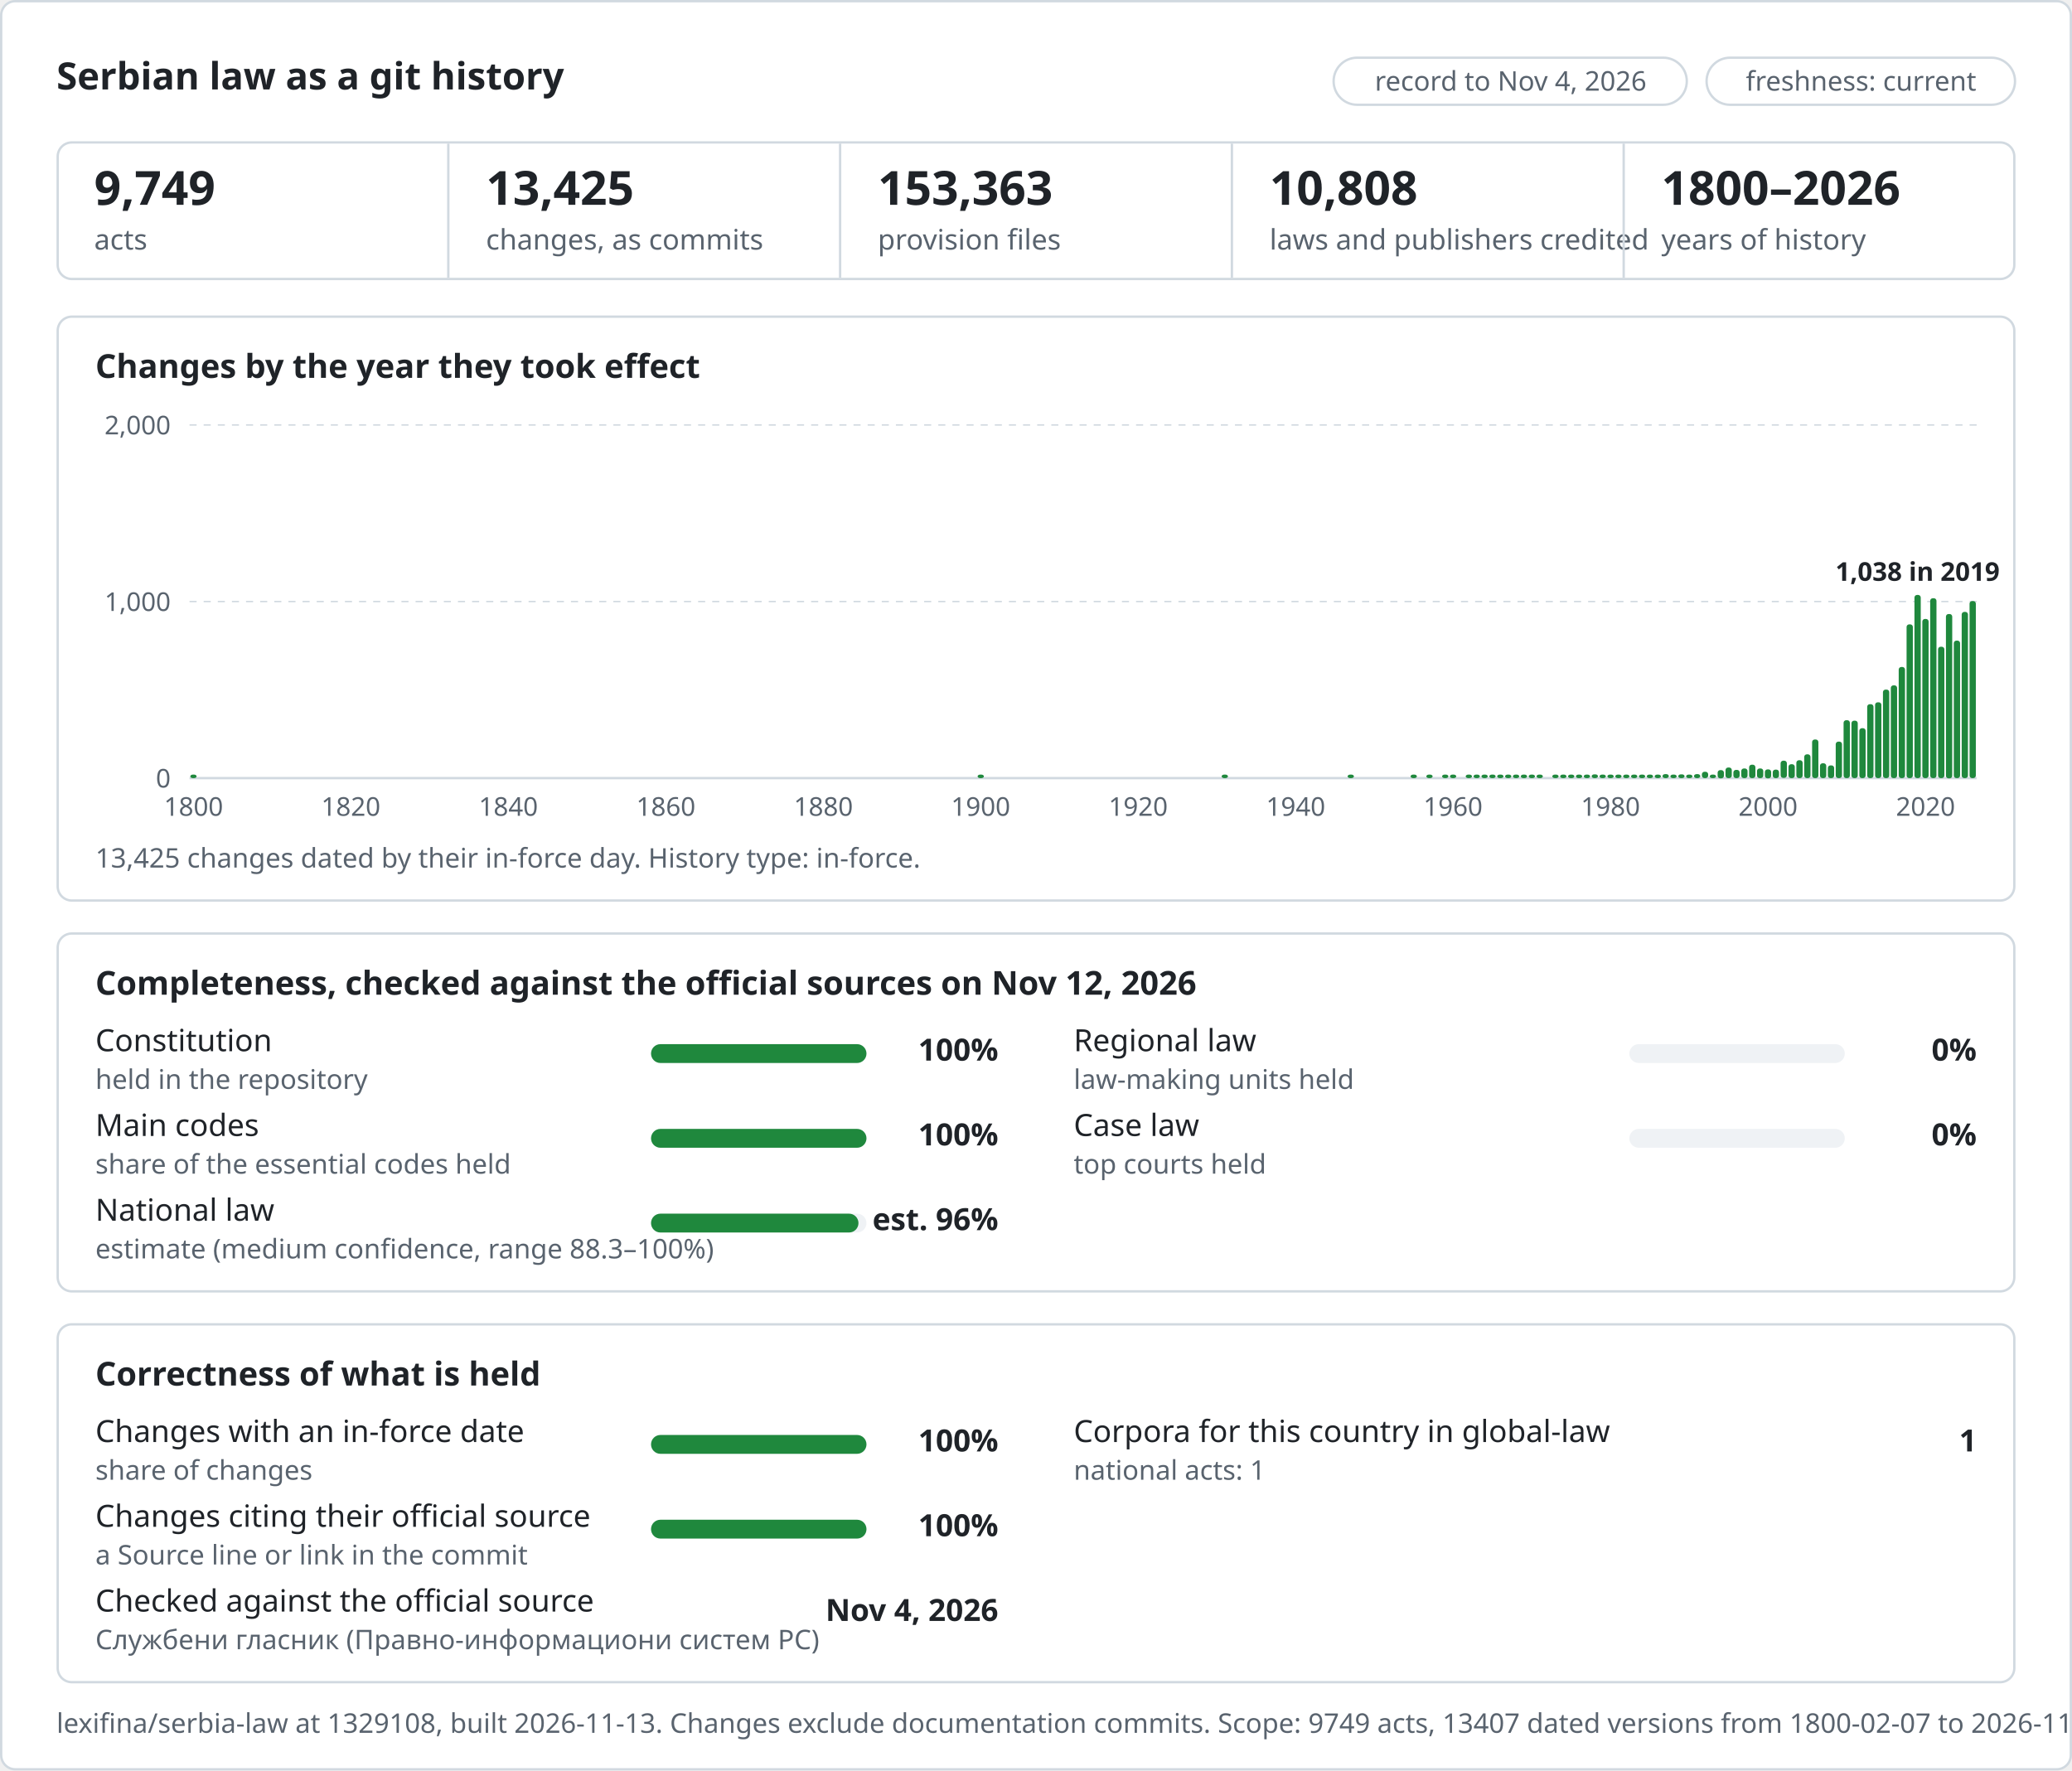
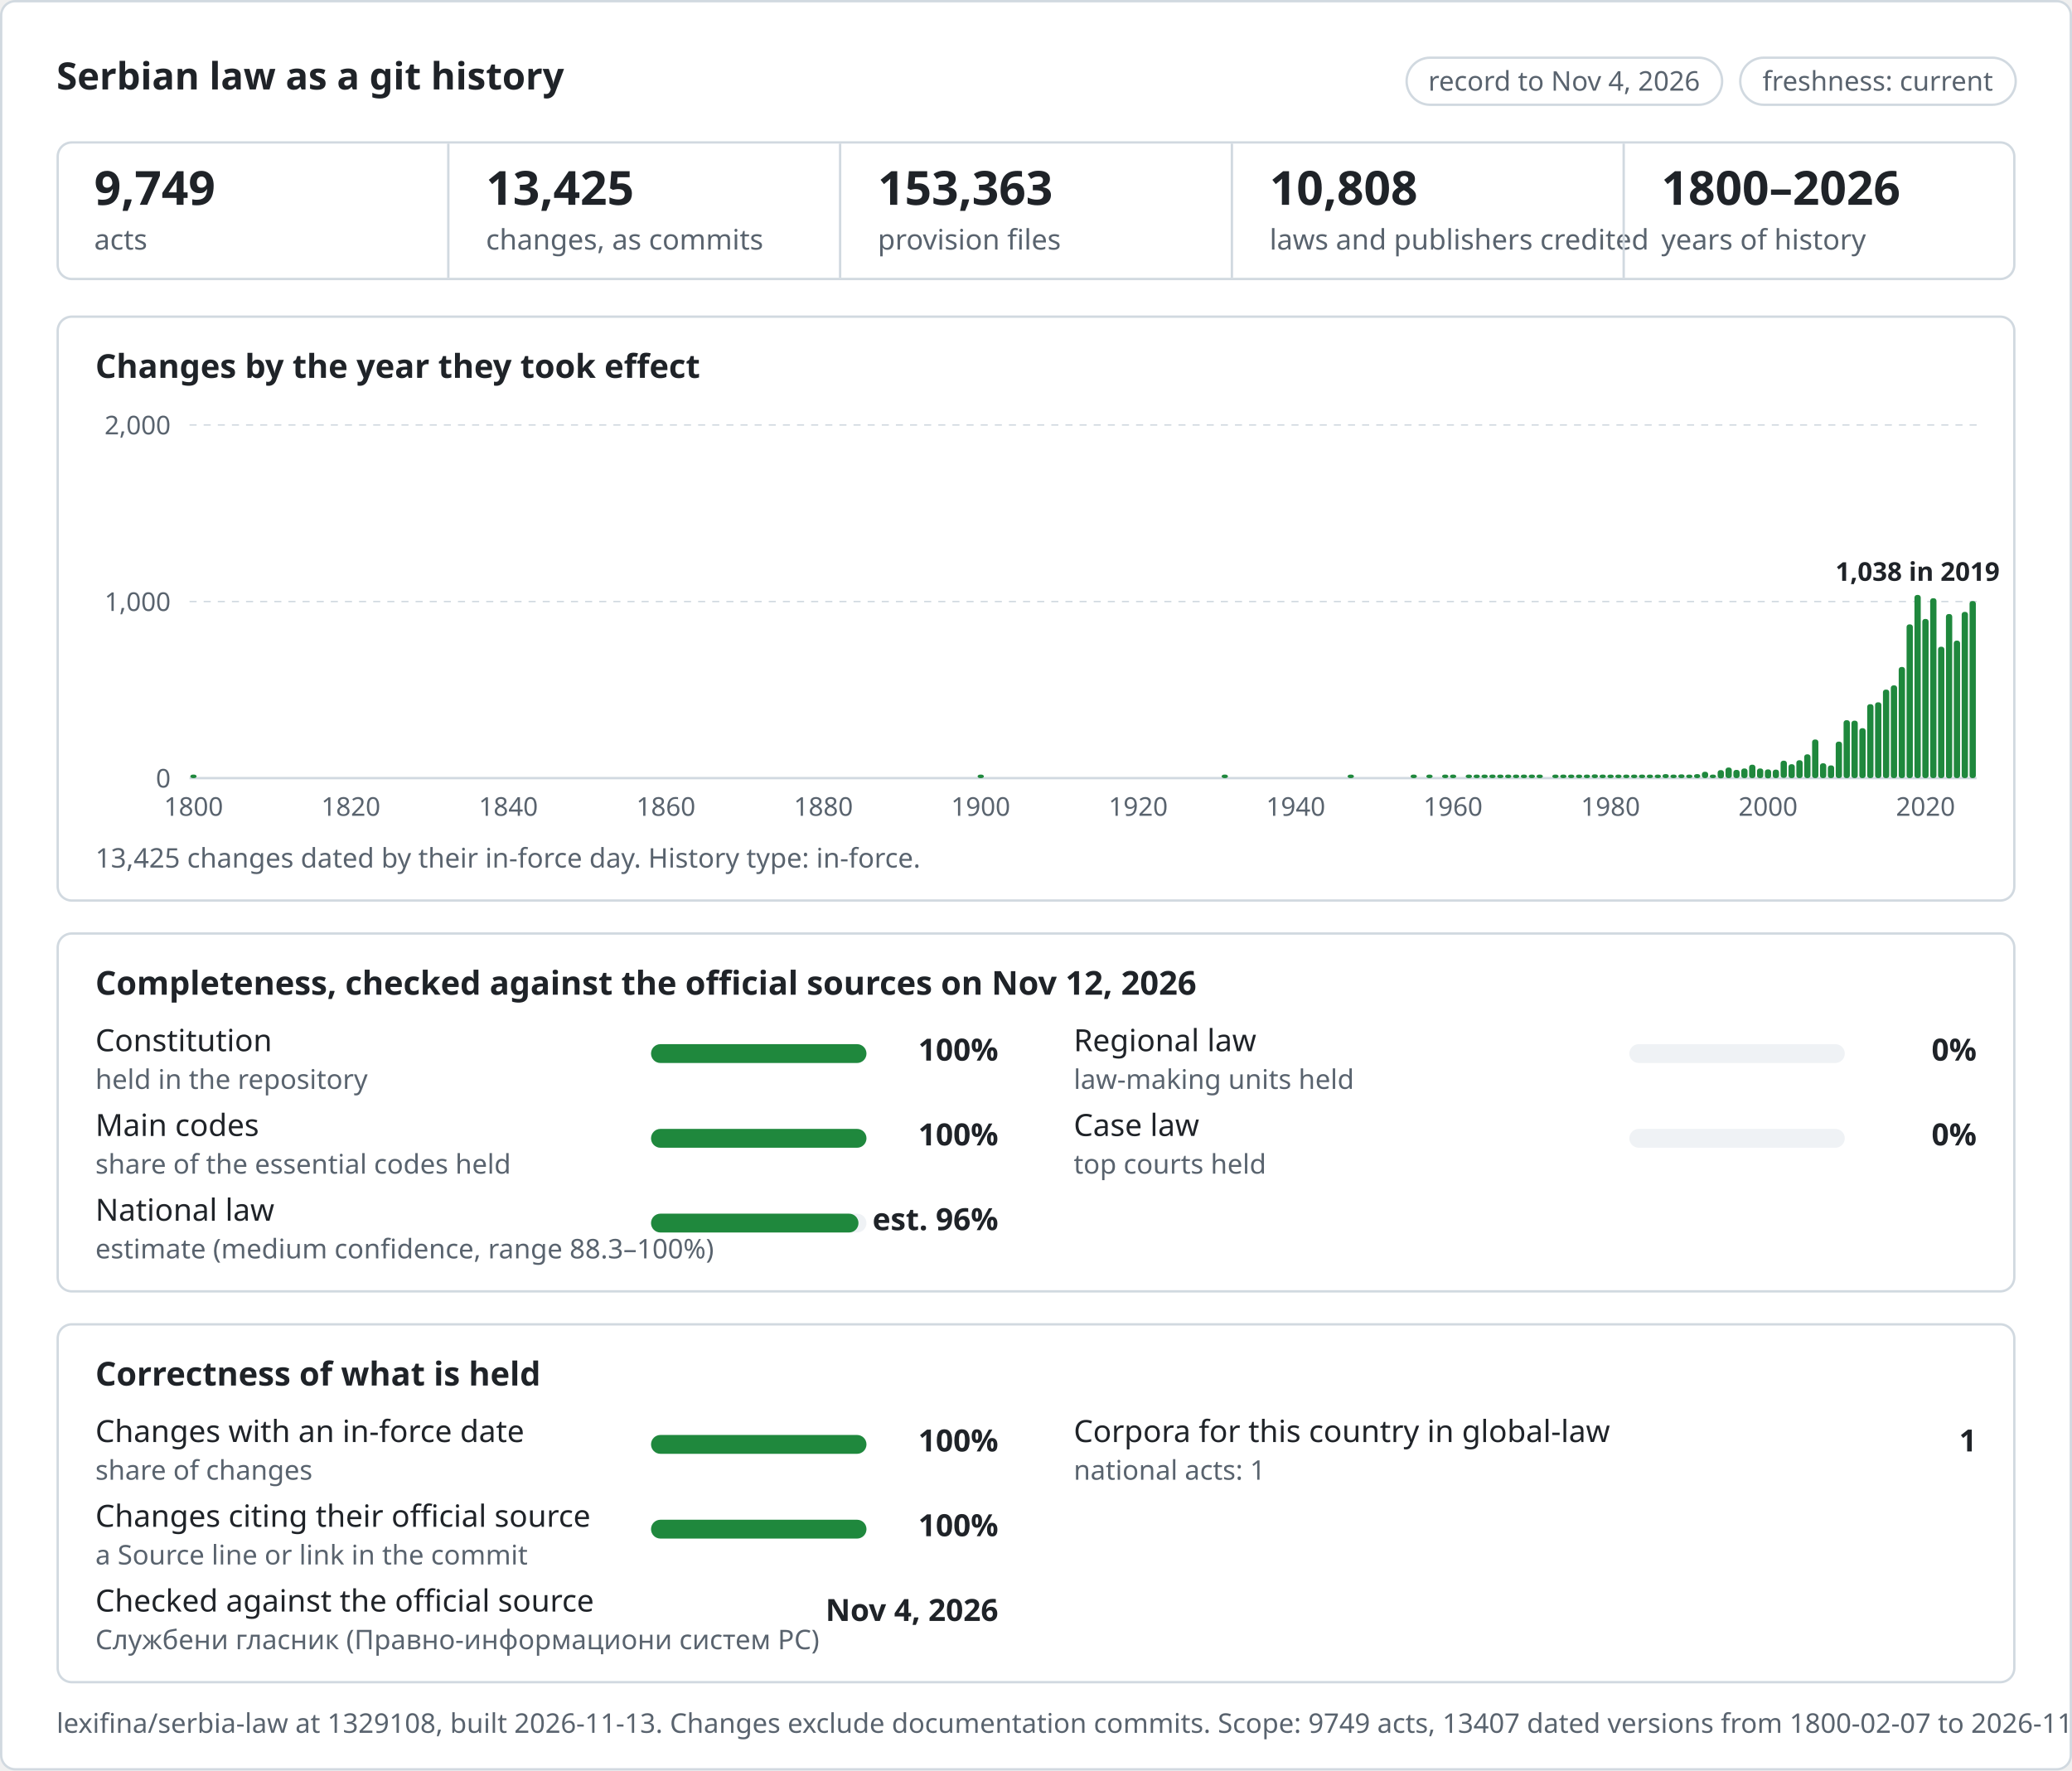
<svg xmlns="http://www.w3.org/2000/svg" width="880" height="752" viewBox="0 0 880 752" font-family="-apple-system,BlinkMacSystemFont,Segoe UI,Noto Sans,Helvetica,Arial,sans-serif">
  <rect x="0.5" y="0.5" width="879" height="751" rx="6" fill="#ffffff" stroke="#d1d9e0" />
  <text x="24" y="38" font-size="16" font-weight="600" fill="#1f2328">Serbian law as a git history</text>
-   <rect x="566.4" y="24.5" width="150" height="20" rx="10" fill="none" stroke="#d1d9e0" />
-   <text x="641.6" y="38.5" font-size="11.5" font-weight="500" text-anchor="middle" fill="#59636e">record to Nov 4, 2026</text>
-   <rect x="724.8" y="24.5" width="131" height="20" rx="10" fill="none" stroke="#d1d9e0" />
-   <text x="790.4" y="38.5" font-size="11.5" font-weight="500" text-anchor="middle" fill="#59636e">freshness: current</text>
+   <rect x="597.4" y="24.5" width="134" height="20" rx="10" fill="none" stroke="#d1d9e0" />
+   <text x="664.3" y="38.5" font-size="11.5" font-weight="500" text-anchor="middle" fill="#59636e">record to Nov 4, 2026</text>
+   <rect x="739.1" y="24.5" width="117" height="20" rx="10" fill="none" stroke="#d1d9e0" />
+   <text x="797.5" y="38.5" font-size="11.5" font-weight="500" text-anchor="middle" fill="#59636e">freshness: current</text>
  <rect x="24.5" y="60.5" width="831" height="58" rx="6" fill="#ffffff" stroke="#d1d9e0" />
  <text x="40.0" y="87" font-size="20" font-weight="600" fill="#1f2328">9,749</text>
  <text x="40.0" y="106" font-size="12" fill="#59636e">acts</text>
  <line x1="190.4" y1="61" x2="190.4" y2="118" stroke="#d1d9e0" />
  <text x="206.4" y="87" font-size="20" font-weight="600" fill="#1f2328">13,425</text>
  <text x="206.4" y="106" font-size="12" fill="#59636e">changes, as commits</text>
  <line x1="356.8" y1="61" x2="356.8" y2="118" stroke="#d1d9e0" />
  <text x="372.8" y="87" font-size="20" font-weight="600" fill="#1f2328">153,363</text>
  <text x="372.8" y="106" font-size="12" fill="#59636e">provision files</text>
  <line x1="523.2" y1="61" x2="523.2" y2="118" stroke="#d1d9e0" />
  <text x="539.2" y="87" font-size="20" font-weight="600" fill="#1f2328">10,808</text>
-   <text x="539.2" y="106" font-size="12" fill="#59636e">laws and publishers credited</text>
+   <text x="539.2" y="106" font-size="12" fill="#59636e" textLength="142" lengthAdjust="spacingAndGlyphs">laws and publishers credited</text>
  <line x1="689.6" y1="61" x2="689.6" y2="118" stroke="#d1d9e0" />
  <text x="705.6" y="87" font-size="20" font-weight="600" fill="#1f2328">1800–2026</text>
  <text x="705.6" y="106" font-size="12" fill="#59636e">years of history</text>
  <rect x="24.5" y="134.5" width="831" height="248" rx="6" fill="#ffffff" stroke="#d1d9e0" />
  <text x="40.5" y="160.5" font-size="14" font-weight="600" fill="#1f2328">Changes by the year they took effect</text>
  <line x1="80.5" y1="330.5" x2="839.5" y2="330.5" stroke="#d1d9e0" stroke-width="1" />
  <text x="72.5" y="334.5" font-size="11" text-anchor="end" fill="#59636e">0</text>
  <line x1="80.5" y1="255.5" x2="839.5" y2="255.5" stroke="#d1d9e0" stroke-width="0.6" stroke-dasharray="3 3" />
  <text x="72.5" y="259.5" font-size="11" text-anchor="end" fill="#59636e">1,000</text>
  <line x1="80.5" y1="180.5" x2="839.5" y2="180.5" stroke="#d1d9e0" stroke-width="0.6" stroke-dasharray="3 3" />
  <text x="72.5" y="184.5" font-size="11" text-anchor="end" fill="#59636e">2,000</text>
  <rect x="80.83" y="329.0" width="2.67" height="1.5" rx="1.1" fill="#1f883d" />
  <text x="82.2" y="346.5" font-size="11" text-anchor="middle" fill="#59636e">1800</text>
  <text x="149.0" y="346.5" font-size="11" text-anchor="middle" fill="#59636e">1820</text>
  <text x="215.9" y="346.5" font-size="11" text-anchor="middle" fill="#59636e">1840</text>
  <text x="282.8" y="346.5" font-size="11" text-anchor="middle" fill="#59636e">1860</text>
  <text x="349.7" y="346.5" font-size="11" text-anchor="middle" fill="#59636e">1880</text>
  <rect x="415.20" y="329.0" width="2.67" height="1.5" rx="1.1" fill="#1f883d" />
  <text x="416.5" y="346.5" font-size="11" text-anchor="middle" fill="#59636e">1900</text>
  <text x="483.4" y="346.5" font-size="11" text-anchor="middle" fill="#59636e">1920</text>
  <rect x="518.85" y="329.0" width="2.67" height="1.5" rx="1.1" fill="#1f883d" />
  <text x="550.3" y="346.5" font-size="11" text-anchor="middle" fill="#59636e">1940</text>
  <rect x="572.35" y="329.0" width="2.67" height="1.5" rx="1.1" fill="#1f883d" />
  <rect x="599.09" y="329.0" width="2.67" height="1.5" rx="1.1" fill="#1f883d" />
  <rect x="605.78" y="329.0" width="2.67" height="1.5" rx="1.1" fill="#1f883d" />
  <rect x="612.47" y="329.0" width="2.67" height="1.5" rx="1.1" fill="#1f883d" />
  <rect x="615.81" y="329.0" width="2.67" height="1.5" rx="1.1" fill="#1f883d" />
  <text x="617.1" y="346.5" font-size="11" text-anchor="middle" fill="#59636e">1960</text>
  <rect x="622.50" y="329.0" width="2.67" height="1.5" rx="1.1" fill="#1f883d" />
  <rect x="625.84" y="329.0" width="2.67" height="1.5" rx="1.1" fill="#1f883d" />
  <rect x="629.19" y="329.0" width="2.67" height="1.5" rx="1.1" fill="#1f883d" />
  <rect x="632.53" y="329.0" width="2.67" height="1.5" rx="1.1" fill="#1f883d" />
  <rect x="635.87" y="329.0" width="2.67" height="1.5" rx="1.1" fill="#1f883d" />
  <rect x="639.22" y="329.0" width="2.67" height="1.5" rx="1.1" fill="#1f883d" />
  <rect x="642.56" y="329.0" width="2.67" height="1.5" rx="1.1" fill="#1f883d" />
  <rect x="645.90" y="329.0" width="2.67" height="1.5" rx="1.1" fill="#1f883d" />
  <rect x="649.25" y="329.0" width="2.67" height="1.5" rx="1.1" fill="#1f883d" />
  <rect x="652.59" y="329.0" width="2.67" height="1.5" rx="1.1" fill="#1f883d" />
  <rect x="659.28" y="329.0" width="2.67" height="1.5" rx="1.1" fill="#1f883d" />
  <rect x="662.62" y="329.0" width="2.67" height="1.5" rx="1.1" fill="#1f883d" />
  <rect x="665.97" y="329.0" width="2.67" height="1.5" rx="1.1" fill="#1f883d" />
  <rect x="669.31" y="329.0" width="2.67" height="1.5" rx="1.1" fill="#1f883d" />
  <rect x="672.65" y="329.0" width="2.67" height="1.5" rx="1.1" fill="#1f883d" />
  <rect x="676.00" y="328.9" width="2.67" height="1.6" rx="1.1" fill="#1f883d" />
  <rect x="679.34" y="329.0" width="2.67" height="1.5" rx="1.1" fill="#1f883d" />
  <rect x="682.68" y="329.0" width="2.67" height="1.5" rx="1.1" fill="#1f883d" />
  <text x="684.0" y="346.5" font-size="11" text-anchor="middle" fill="#59636e">1980</text>
  <rect x="686.03" y="329.0" width="2.67" height="1.5" rx="1.1" fill="#1f883d" />
  <rect x="689.37" y="329.0" width="2.67" height="1.5" rx="1.1" fill="#1f883d" />
  <rect x="692.72" y="329.0" width="2.67" height="1.5" rx="1.1" fill="#1f883d" />
  <rect x="696.06" y="329.0" width="2.67" height="1.5" rx="1.1" fill="#1f883d" />
  <rect x="699.40" y="329.0" width="2.67" height="1.5" rx="1.1" fill="#1f883d" />
  <rect x="702.75" y="329.0" width="2.67" height="1.5" rx="1.1" fill="#1f883d" />
  <rect x="706.09" y="328.8" width="2.67" height="1.7" rx="1.1" fill="#1f883d" />
  <rect x="709.43" y="329.0" width="2.67" height="1.5" rx="1.1" fill="#1f883d" />
  <rect x="712.78" y="328.9" width="2.67" height="1.6" rx="1.1" fill="#1f883d" />
  <rect x="716.12" y="329.0" width="2.67" height="1.5" rx="1.1" fill="#1f883d" />
  <rect x="719.46" y="328.8" width="2.67" height="1.7" rx="1.1" fill="#1f883d" />
  <rect x="722.81" y="327.8" width="2.67" height="2.7" rx="1.1" fill="#1f883d" />
  <rect x="726.15" y="329.0" width="2.67" height="1.5" rx="1.1" fill="#1f883d" />
  <rect x="729.50" y="327.1" width="2.67" height="3.5" rx="1.1" fill="#1f883d" />
  <rect x="732.84" y="326.0" width="2.67" height="4.5" rx="1.1" fill="#1f883d" />
  <rect x="736.18" y="327.0" width="2.67" height="3.5" rx="1.1" fill="#1f883d" />
  <rect x="739.53" y="326.4" width="2.67" height="4.1" rx="1.1" fill="#1f883d" />
  <rect x="742.87" y="324.8" width="2.67" height="5.7" rx="1.1" fill="#1f883d" />
  <rect x="746.21" y="326.4" width="2.67" height="4.1" rx="1.1" fill="#1f883d" />
  <rect x="749.56" y="326.8" width="2.67" height="3.8" rx="1.1" fill="#1f883d" />
  <text x="750.9" y="346.5" font-size="11" text-anchor="middle" fill="#59636e">2000</text>
  <rect x="752.90" y="326.9" width="2.67" height="3.6" rx="1.1" fill="#1f883d" />
  <rect x="756.24" y="323.1" width="2.67" height="7.3" rx="1.1" fill="#1f883d" />
  <rect x="759.59" y="324.6" width="2.67" height="5.9" rx="1.1" fill="#1f883d" />
  <rect x="762.93" y="322.9" width="2.67" height="7.6" rx="1.1" fill="#1f883d" />
  <rect x="766.27" y="320.4" width="2.67" height="10.1" rx="1.1" fill="#1f883d" />
  <rect x="769.62" y="314.1" width="2.67" height="16.4" rx="1.1" fill="#1f883d" />
  <rect x="772.96" y="324.2" width="2.67" height="6.3" rx="1.1" fill="#1f883d" />
  <rect x="776.31" y="325.1" width="2.67" height="5.4" rx="1.1" fill="#1f883d" />
  <rect x="779.65" y="315.0" width="2.67" height="15.5" rx="1.1" fill="#1f883d" />
  <rect x="782.99" y="305.9" width="2.67" height="24.6" rx="1.1" fill="#1f883d" />
  <rect x="786.34" y="306.1" width="2.67" height="24.4" rx="1.1" fill="#1f883d" />
  <rect x="789.68" y="309.3" width="2.67" height="21.2" rx="1.1" fill="#1f883d" />
  <rect x="793.02" y="299.1" width="2.67" height="31.4" rx="1.1" fill="#1f883d" />
  <rect x="796.37" y="298.3" width="2.67" height="32.2" rx="1.1" fill="#1f883d" />
  <rect x="799.71" y="292.9" width="2.67" height="37.6" rx="1.1" fill="#1f883d" />
  <rect x="803.05" y="291.1" width="2.67" height="39.4" rx="1.1" fill="#1f883d" />
  <rect x="806.40" y="283.3" width="2.67" height="47.2" rx="1.1" fill="#1f883d" />
  <rect x="809.74" y="265.2" width="2.67" height="65.3" rx="1.1" fill="#1f883d" />
  <rect x="813.09" y="252.7" width="2.67" height="77.8" rx="1.1" fill="#1f883d" />
  <text x="814.4" y="246.7" font-size="11" font-weight="600" text-anchor="middle" fill="#1f2328">1,038 in 2019</text>
  <rect x="816.43" y="262.9" width="2.67" height="67.6" rx="1.1" fill="#1f883d" />
  <text x="817.8" y="346.5" font-size="11" text-anchor="middle" fill="#59636e">2020</text>
  <rect x="819.77" y="254.1" width="2.67" height="76.4" rx="1.1" fill="#1f883d" />
  <rect x="823.12" y="274.7" width="2.67" height="55.8" rx="1.1" fill="#1f883d" />
  <rect x="826.46" y="260.8" width="2.67" height="69.8" rx="1.1" fill="#1f883d" />
  <rect x="829.80" y="272.1" width="2.67" height="58.4" rx="1.1" fill="#1f883d" />
  <rect x="833.15" y="259.9" width="2.67" height="70.6" rx="1.1" fill="#1f883d" />
  <rect x="836.49" y="255.3" width="2.67" height="75.2" rx="1.1" fill="#1f883d" />
  <text x="40.5" y="368.5" font-size="11.5" fill="#59636e">13,425 changes dated by their in-force day. History type: in-force.</text>
  <rect x="24.5" y="396.5" width="831" height="152" rx="6" fill="#ffffff" stroke="#d1d9e0" />
  <text x="40.5" y="422.5" font-size="14" font-weight="600" fill="#1f2328">Completeness, checked against the official sources on Nov 12, 2026</text>
  <text x="40.5" y="446.5" font-size="13" fill="#1f2328">Constitution</text>
  <text x="40.5" y="462.5" font-size="11.5" fill="#59636e">held in the repository</text>
  <g>
    <rect x="276.5" y="443.5" width="91.5" height="8" rx="4" fill="#eff2f5" />
    <rect x="276.5" y="443.5" width="91.5" height="8" rx="4" fill="#1f883d" />
  </g>
  <text x="424.0" y="450.5" font-size="13" font-weight="600" text-anchor="end" fill="#1f2328">100%</text>
  <text x="40.5" y="482.5" font-size="13" fill="#1f2328">Main codes</text>
  <text x="40.5" y="498.5" font-size="11.5" fill="#59636e">share of the essential codes held</text>
  <g>
    <rect x="276.5" y="479.5" width="91.5" height="8" rx="4" fill="#eff2f5" />
    <rect x="276.5" y="479.5" width="91.5" height="8" rx="4" fill="#1f883d" />
  </g>
  <text x="424.0" y="486.5" font-size="13" font-weight="600" text-anchor="end" fill="#1f2328">100%</text>
  <text x="40.5" y="518.5" font-size="13" fill="#1f2328">National law</text>
  <text x="40.5" y="534.5" font-size="11.5" fill="#59636e">estimate (medium confidence, range 88.3–100%)</text>
  <g>
    <rect x="276.5" y="515.5" width="91.5" height="8" rx="4" fill="#eff2f5" />
    <rect x="276.5" y="515.5" width="88.1" height="8" rx="4" fill="#1f883d" />
  </g>
  <text x="424.0" y="522.5" font-size="13" font-weight="600" text-anchor="end" fill="#1f2328">est. 96%</text>
  <text x="456.0" y="446.5" font-size="13" fill="#1f2328">Regional law</text>
  <text x="456.0" y="462.5" font-size="11.5" fill="#59636e">law-making units held</text>
  <g>
    <rect x="692.0" y="443.5" width="91.5" height="8" rx="4" fill="#eff2f5" />
  </g>
  <text x="839.5" y="450.5" font-size="13" font-weight="600" text-anchor="end" fill="#1f2328">0%</text>
  <text x="456.0" y="482.5" font-size="13" fill="#1f2328">Case law</text>
  <text x="456.0" y="498.5" font-size="11.5" fill="#59636e">top courts held</text>
  <g>
    <rect x="692.0" y="479.5" width="91.5" height="8" rx="4" fill="#eff2f5" />
  </g>
  <text x="839.5" y="486.5" font-size="13" font-weight="600" text-anchor="end" fill="#1f2328">0%</text>
  <rect x="24.5" y="562.5" width="831" height="152" rx="6" fill="#ffffff" stroke="#d1d9e0" />
  <text x="40.5" y="588.5" font-size="14" font-weight="600" fill="#1f2328">Correctness of what is held</text>
  <text x="40.5" y="612.5" font-size="13" fill="#1f2328">Changes with an in-force date</text>
  <text x="40.5" y="628.5" font-size="11.5" fill="#59636e">share of changes</text>
  <g>
    <rect x="276.5" y="609.5" width="91.5" height="8" rx="4" fill="#eff2f5" />
    <rect x="276.5" y="609.5" width="91.5" height="8" rx="4" fill="#1f883d" />
  </g>
  <text x="424.0" y="616.5" font-size="13" font-weight="600" text-anchor="end" fill="#1f2328">100%</text>
  <text x="40.5" y="648.5" font-size="13" fill="#1f2328">Changes citing their official source</text>
  <text x="40.5" y="664.5" font-size="11.5" fill="#59636e">a Source line or link in the commit</text>
  <g>
    <rect x="276.5" y="645.5" width="91.5" height="8" rx="4" fill="#eff2f5" />
    <rect x="276.5" y="645.5" width="91.5" height="8" rx="4" fill="#1f883d" />
  </g>
  <text x="424.0" y="652.5" font-size="13" font-weight="600" text-anchor="end" fill="#1f2328">100%</text>
  <text x="40.5" y="684.5" font-size="13" fill="#1f2328">Checked against the official source</text>
  <text x="40.5" y="700.5" font-size="11.5" fill="#59636e">Службени гласник (Правно-информациони систем РС)</text>
  <text x="424.0" y="688.5" font-size="13" font-weight="600" text-anchor="end" fill="#1f2328">Nov 4, 2026</text>
  <text x="456.0" y="612.5" font-size="13" fill="#1f2328">Corpora for this country in global-law</text>
  <text x="456.0" y="628.5" font-size="11.5" fill="#59636e">national acts: 1</text>
  <text x="839.5" y="616.5" font-size="13" font-weight="600" text-anchor="end" fill="#1f2328">1</text>
-   <text x="24" y="736" font-size="11.5" fill="#59636e">lexifina/serbia-law at 1329108, built 2026-11-13. Changes exclude documentation commits. Scope: 9749 acts, 13407 dated versions from 1800-02-07 to 2026-11-01</text>
+   <text x="24" y="736" font-size="11.5" fill="#59636e" textLength="832" lengthAdjust="spacingAndGlyphs">lexifina/serbia-law at 1329108, built 2026-11-13. Changes exclude documentation commits. Scope: 9749 acts, 13407 dated versions from 1800-02-07 to 2026-11-01</text>
</svg>
